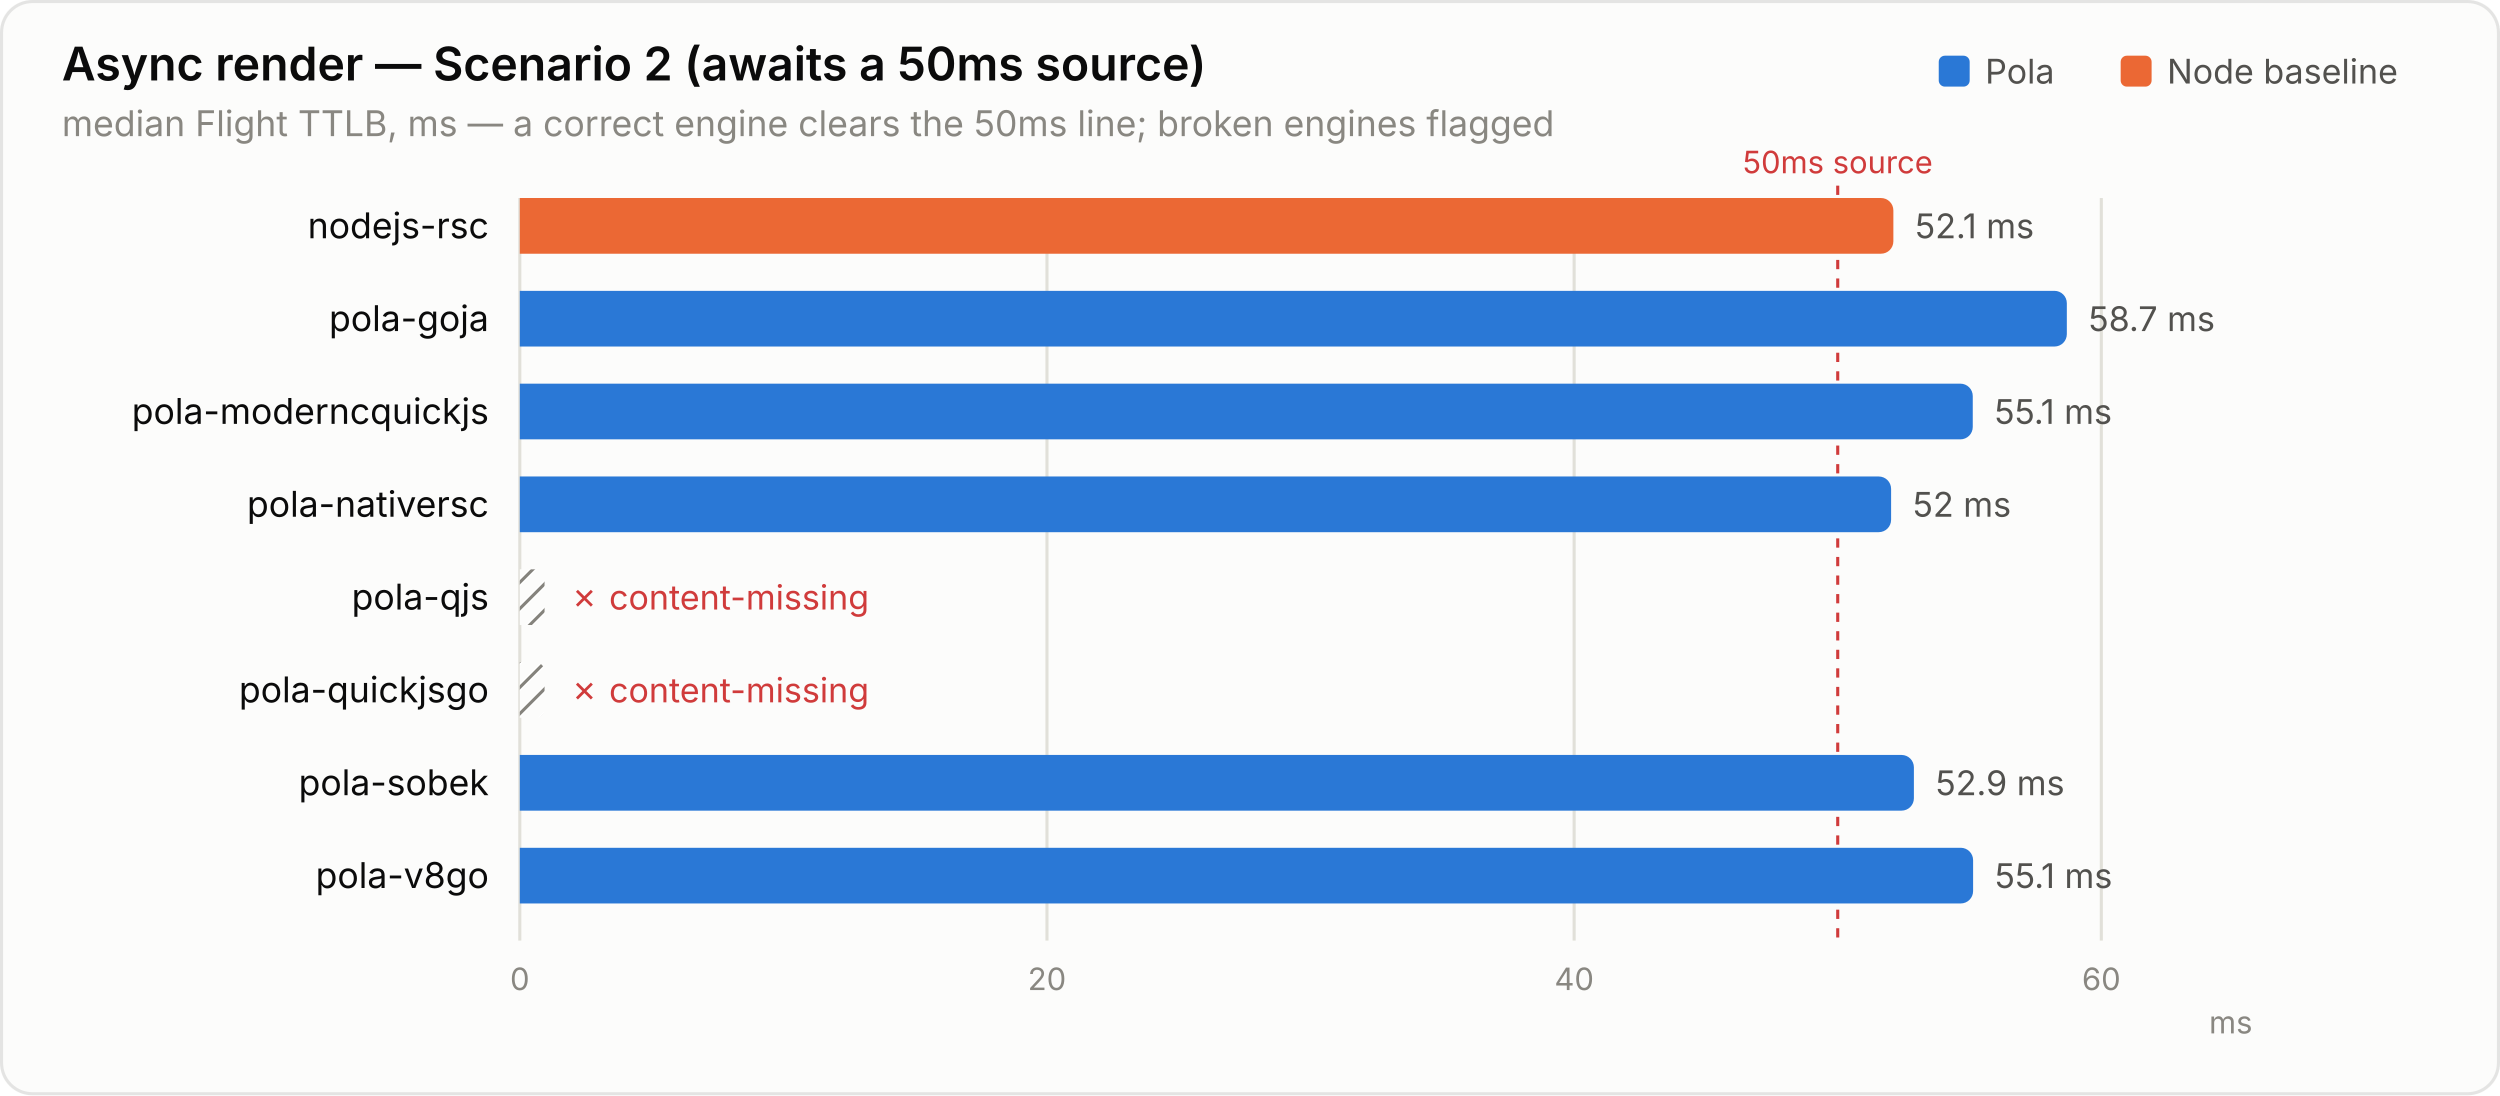
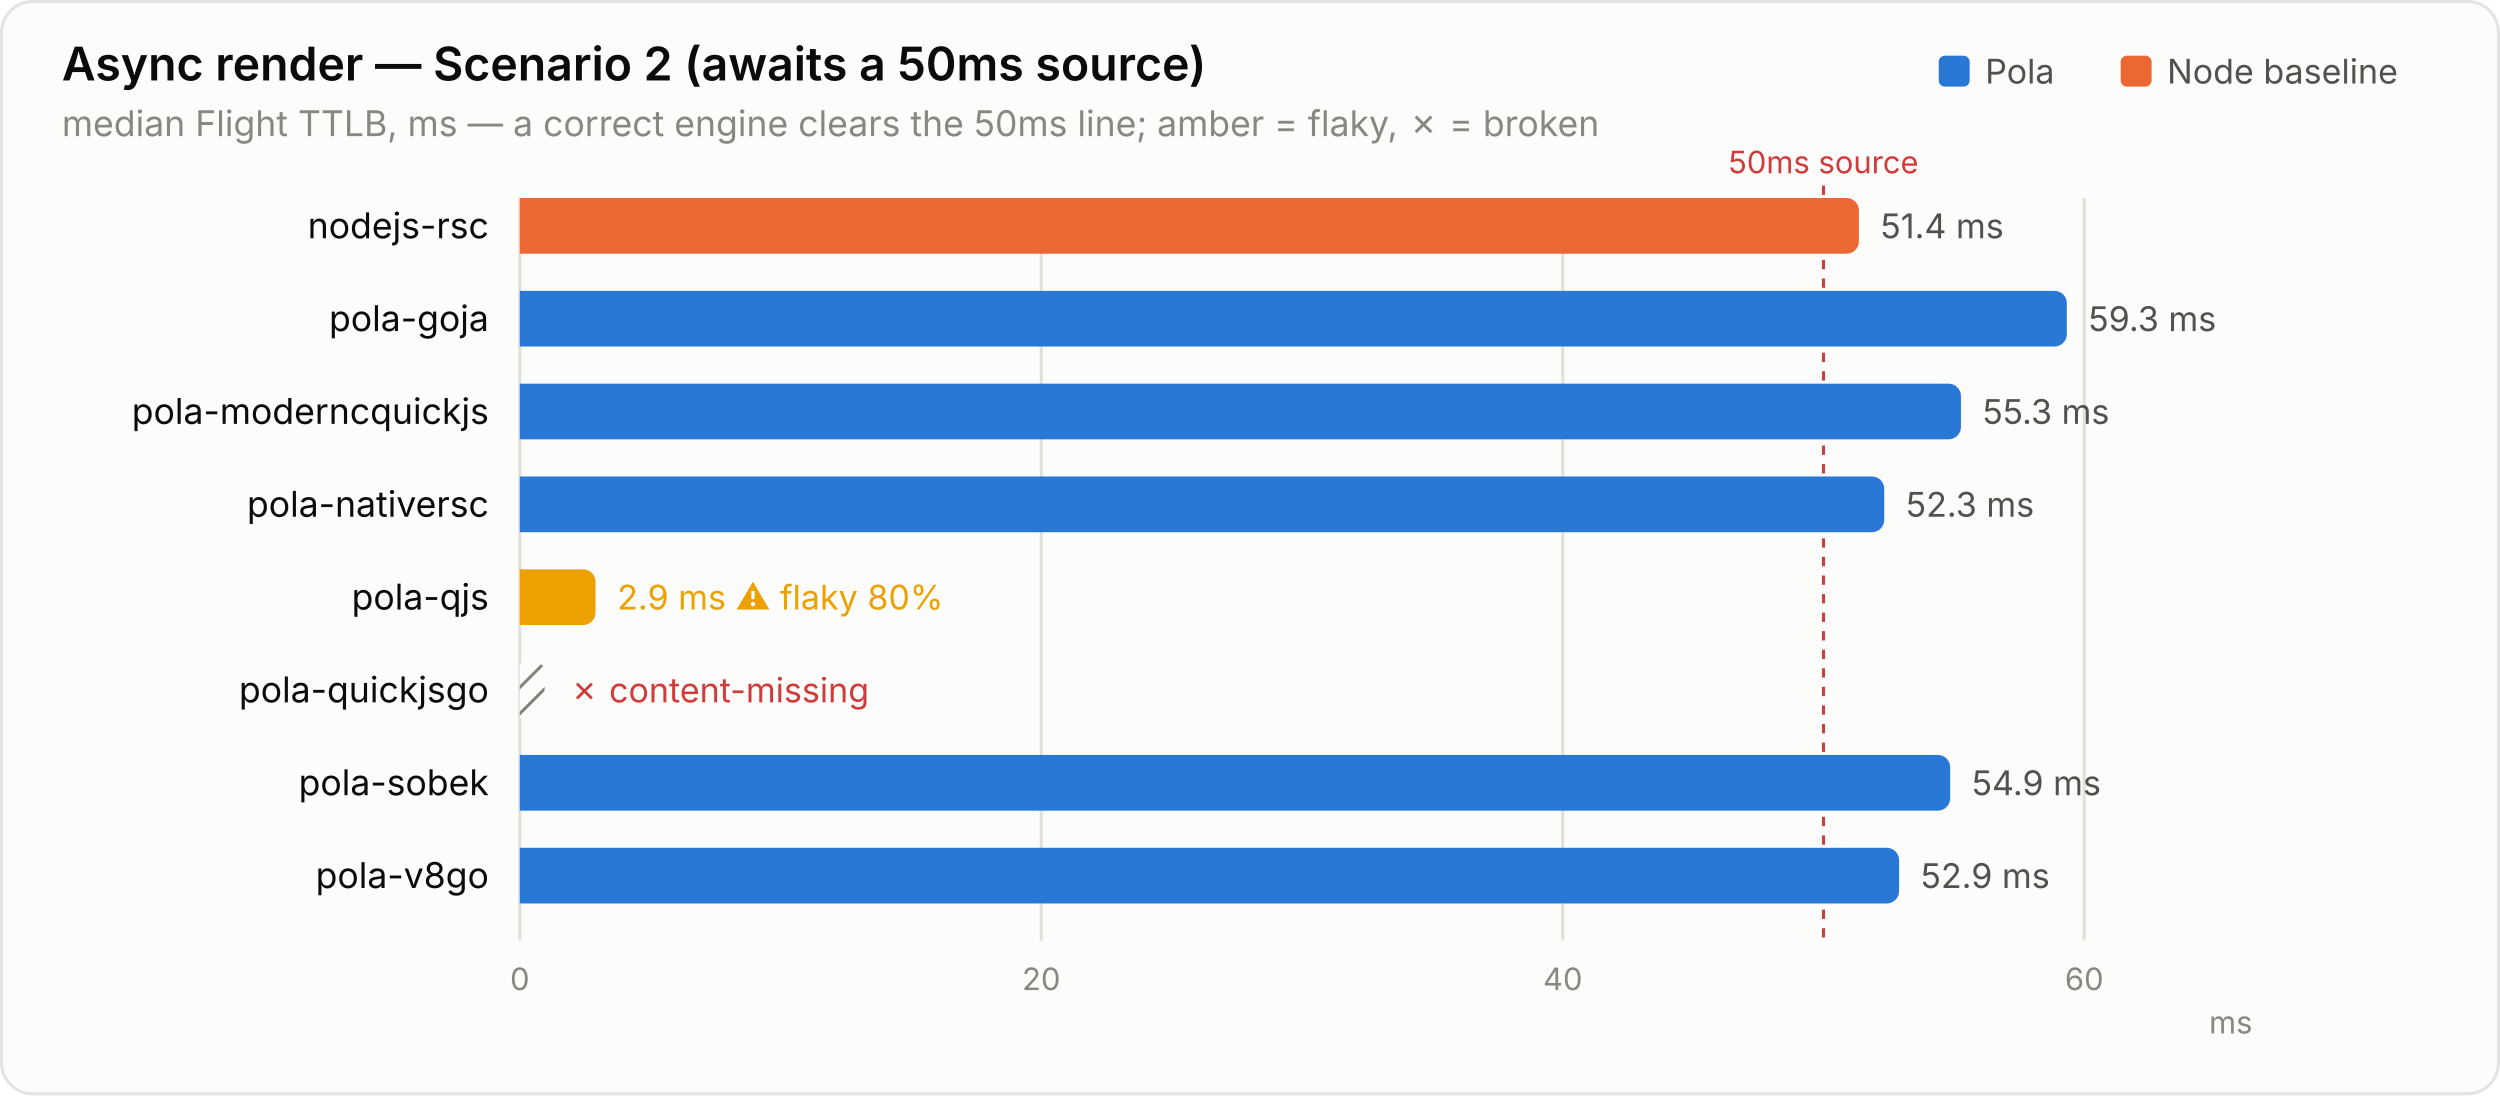
<svg xmlns="http://www.w3.org/2000/svg" width="808" height="354" viewBox="0 0 808 354" font-family="system-ui, -apple-system, &quot;Segoe UI&quot;, sans-serif">
  <rect x="0" y="0" width="808" height="354" rx="10" fill="#fcfcfb" />
  <rect x="0.5" y="0.5" width="807" height="353" rx="10" fill="none" stroke="rgba(11,11,11,0.10)" />
  <text x="20" y="26" font-size="15" font-weight="600" fill="#0b0b0b">Async render — Scenario 2 (awaits a 50ms source)</text>
-   <text x="20" y="44" font-size="11.5" fill="#898781">median Flight TTLB, ms — a correct engine clears the 50ms line; broken engines flagged</text>
+   <text x="20" y="44" font-size="11.5" fill="#898781">median Flight TTLB, ms — a correct engine clears the 50ms line; amber = flaky, ✗ = broken</text>
  <g>
    <rect x="685.4" y="18" width="10" height="10" rx="2" fill="#eb6834" />
    <text x="700.4" y="27" font-size="11" fill="#52514e">Node baseline</text>
    <rect x="626.6" y="18" width="10" height="10" rx="2" fill="#2a78d6" />
    <text x="641.6" y="27" font-size="11" fill="#52514e">Pola</text>
  </g>
  <g transform="translate(20,64)">
    <defs>
      <pattern id="hatch" width="6" height="6" patternTransform="rotate(45)" patternUnits="userSpaceOnUse">
        <rect width="6" height="6" fill="#fcfcfb" />
        <line x1="0" y1="0" x2="0" y2="6" stroke="#898781" stroke-width="2" />
      </pattern>
    </defs>
    <line x1="148" y1="0" x2="148" y2="240" stroke="#e1e0d9" />
    <text x="148" y="256" font-size="10" fill="#898781" text-anchor="middle" font-variant-numeric="tabular-nums">0</text>
-     <line x1="318.381" y1="0" x2="318.381" y2="240" stroke="#e1e0d9" />
-     <text x="318.381" y="256" font-size="10" fill="#898781" text-anchor="middle" font-variant-numeric="tabular-nums">20</text>
-     <line x1="488.762" y1="0" x2="488.762" y2="240" stroke="#e1e0d9" />
-     <text x="488.762" y="256" font-size="10" fill="#898781" text-anchor="middle" font-variant-numeric="tabular-nums">40</text>
-     <line x1="659.143" y1="0" x2="659.143" y2="240" stroke="#e1e0d9" />
-     <text x="659.143" y="256" font-size="10" fill="#898781" text-anchor="middle" font-variant-numeric="tabular-nums">60</text>
+     <line x1="316.54" y1="0" x2="316.54" y2="240" stroke="#e1e0d9" />
+     <text x="316.54" y="256" font-size="10" fill="#898781" text-anchor="middle" font-variant-numeric="tabular-nums">20</text>
+     <line x1="485.081" y1="0" x2="485.081" y2="240" stroke="#e1e0d9" />
+     <text x="485.081" y="256" font-size="10" fill="#898781" text-anchor="middle" font-variant-numeric="tabular-nums">40</text>
+     <line x1="653.621" y1="0" x2="653.621" y2="240" stroke="#e1e0d9" />
+     <text x="653.621" y="256" font-size="10" fill="#898781" text-anchor="middle" font-variant-numeric="tabular-nums">60</text>
    <text x="708" y="270" font-size="10" fill="#898781" text-anchor="end">ms</text>
-     <line x1="573.952" y1="-4" x2="573.952" y2="242" stroke="#d03b3b" stroke-dasharray="3 3" stroke-width="1" />
-     <text x="573.952" y="-8" font-size="10" fill="#d03b3b" text-anchor="middle">50ms source</text>
+     <line x1="569.351" y1="-4" x2="569.351" y2="242" stroke="#d03b3b" stroke-dasharray="3 3" stroke-width="1" />
+     <text x="569.351" y="-8" font-size="10" fill="#d03b3b" text-anchor="middle">50ms source</text>
    <text x="138" y="13" font-size="11.5" fill="#0b0b0b" text-anchor="end">nodejs-rsc</text>
-     <path d="M148,0 h439.936 a4,4 0 0 1 4,4 v10 a4,4 0 0 1 -4,4 h-439.936 Z" fill="#eb6834" />
-     <text x="598.936" y="13" font-size="11" fill="#52514e" font-variant-numeric="tabular-nums">52.1 ms</text>
+     <path d="M148,0 h428.795 a4,4 0 0 1 4,4 v10 a4,4 0 0 1 -4,4 h-428.795 Z" fill="#eb6834" />
+     <text x="587.795" y="13" font-size="11" fill="#52514e" font-variant-numeric="tabular-nums">51.4 ms</text>
    <text x="138" y="43" font-size="11.5" fill="#0b0b0b" text-anchor="end">pola-goja</text>
    <path d="M148,30 h496 a4,4 0 0 1 4,4 v10 a4,4 0 0 1 -4,4 h-496 Z" fill="#2a78d6" />
-     <text x="655" y="43" font-size="11" fill="#52514e" font-variant-numeric="tabular-nums">58.7 ms</text>
+     <text x="655" y="43" font-size="11" fill="#52514e" font-variant-numeric="tabular-nums">59.3 ms</text>
    <text x="138" y="73" font-size="11.5" fill="#0b0b0b" text-anchor="end">pola-moderncquickjs</text>
-     <path d="M148,60 h465.596 a4,4 0 0 1 4,4 v10 a4,4 0 0 1 -4,4 h-465.596 Z" fill="#2a78d6" />
-     <text x="624.596" y="73" font-size="11" fill="#52514e" font-variant-numeric="tabular-nums">55.1 ms</text>
+     <path d="M148,60 h461.786 a4,4 0 0 1 4,4 v10 a4,4 0 0 1 -4,4 h-461.786 Z" fill="#2a78d6" />
+     <text x="620.786" y="73" font-size="11" fill="#52514e" font-variant-numeric="tabular-nums">55.3 ms</text>
    <text x="138" y="103" font-size="11.5" fill="#0b0b0b" text-anchor="end">pola-nativersc</text>
-     <path d="M148,90 h439.204 a4,4 0 0 1 4,4 v10 a4,4 0 0 1 -4,4 h-439.204 Z" fill="#2a78d6" />
-     <text x="598.204" y="103" font-size="11" fill="#52514e" font-variant-numeric="tabular-nums">52 ms</text>
+     <path d="M148,90 h436.994 a4,4 0 0 1 4,4 v10 a4,4 0 0 1 -4,4 h-436.994 Z" fill="#2a78d6" />
+     <text x="595.994" y="103" font-size="11" fill="#52514e" font-variant-numeric="tabular-nums">52.3 ms</text>
    <text x="138" y="133" font-size="11.5" fill="#0b0b0b" text-anchor="end">pola-qjs</text>
-     <path d="M148,120 h5 a3,3 0 0 1 3,3 v12 a3,3 0 0 1 -3,3 h-5 Z" fill="url(#hatch)" />
-     <text x="164" y="133" font-size="11" fill="#d03b3b">✗ content-missing</text>
+     <path d="M148,120 h20.472 a4,4 0 0 1 4,4 v10 a4,4 0 0 1 -4,4 h-20.472 Z" fill="#eda100" />
+     <text x="179.472" y="133" font-size="11" fill="#eda100" font-variant-numeric="tabular-nums">2.9 ms  ⚠ flaky 80%</text>
    <text x="138" y="163" font-size="11.5" fill="#0b0b0b" text-anchor="end">pola-quickjsgo</text>
    <path d="M148,150 h5 a3,3 0 0 1 3,3 v12 a3,3 0 0 1 -3,3 h-5 Z" fill="url(#hatch)" />
    <text x="164" y="163" font-size="11" fill="#d03b3b">✗ content-missing</text>
    <text x="138" y="193" font-size="11.5" fill="#0b0b0b" text-anchor="end">pola-sobek</text>
-     <path d="M148,180 h446.572 a4,4 0 0 1 4,4 v10 a4,4 0 0 1 -4,4 h-446.572 Z" fill="#2a78d6" />
-     <text x="605.572" y="193" font-size="11" fill="#52514e" font-variant-numeric="tabular-nums">52.9 ms</text>
+     <path d="M148,180 h458.306 a4,4 0 0 1 4,4 v10 a4,4 0 0 1 -4,4 h-458.306 Z" fill="#2a78d6" />
+     <text x="617.306" y="193" font-size="11" fill="#52514e" font-variant-numeric="tabular-nums">54.9 ms</text>
    <text x="138" y="223" font-size="11.5" fill="#0b0b0b" text-anchor="end">pola-v8go</text>
-     <path d="M148,210 h465.706 a4,4 0 0 1 4,4 v10 a4,4 0 0 1 -4,4 h-465.706 Z" fill="#2a78d6" />
-     <text x="624.706" y="223" font-size="11" fill="#52514e" font-variant-numeric="tabular-nums">55.1 ms</text>
+     <path d="M148,210 h441.789 a4,4 0 0 1 4,4 v10 a4,4 0 0 1 -4,4 h-441.789 Z" fill="#2a78d6" />
+     <text x="600.789" y="223" font-size="11" fill="#52514e" font-variant-numeric="tabular-nums">52.9 ms</text>
  </g>
</svg>
